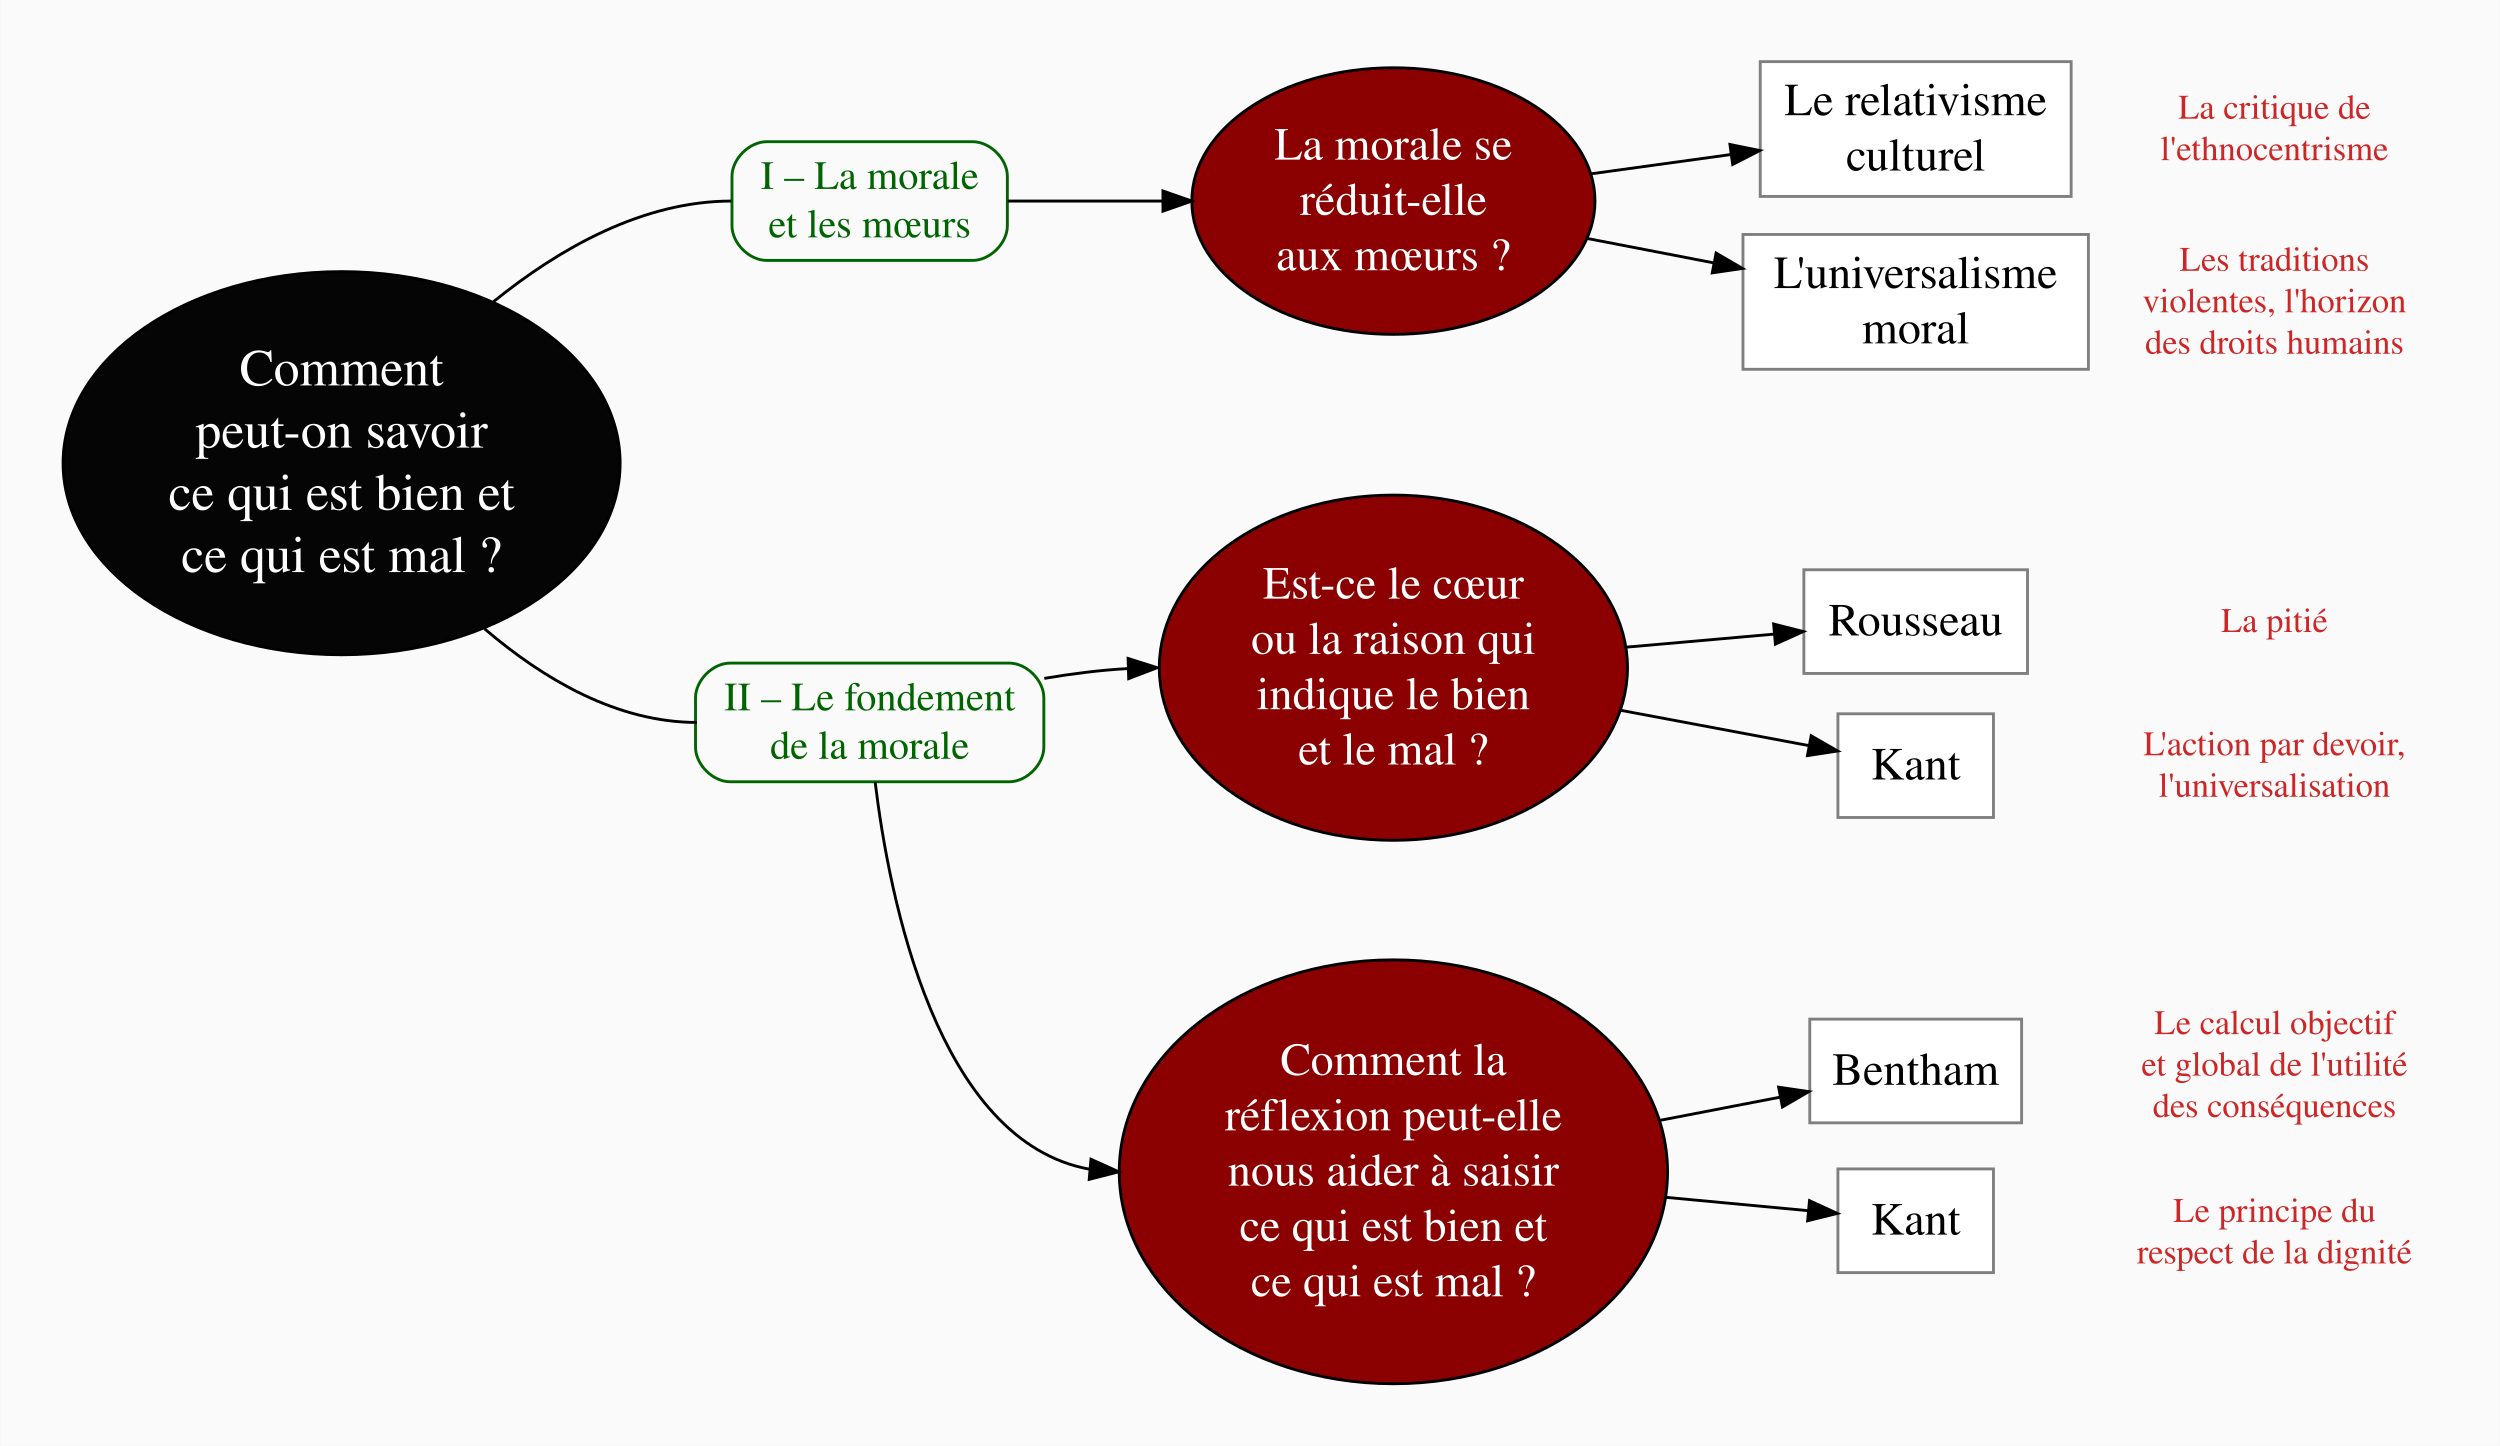
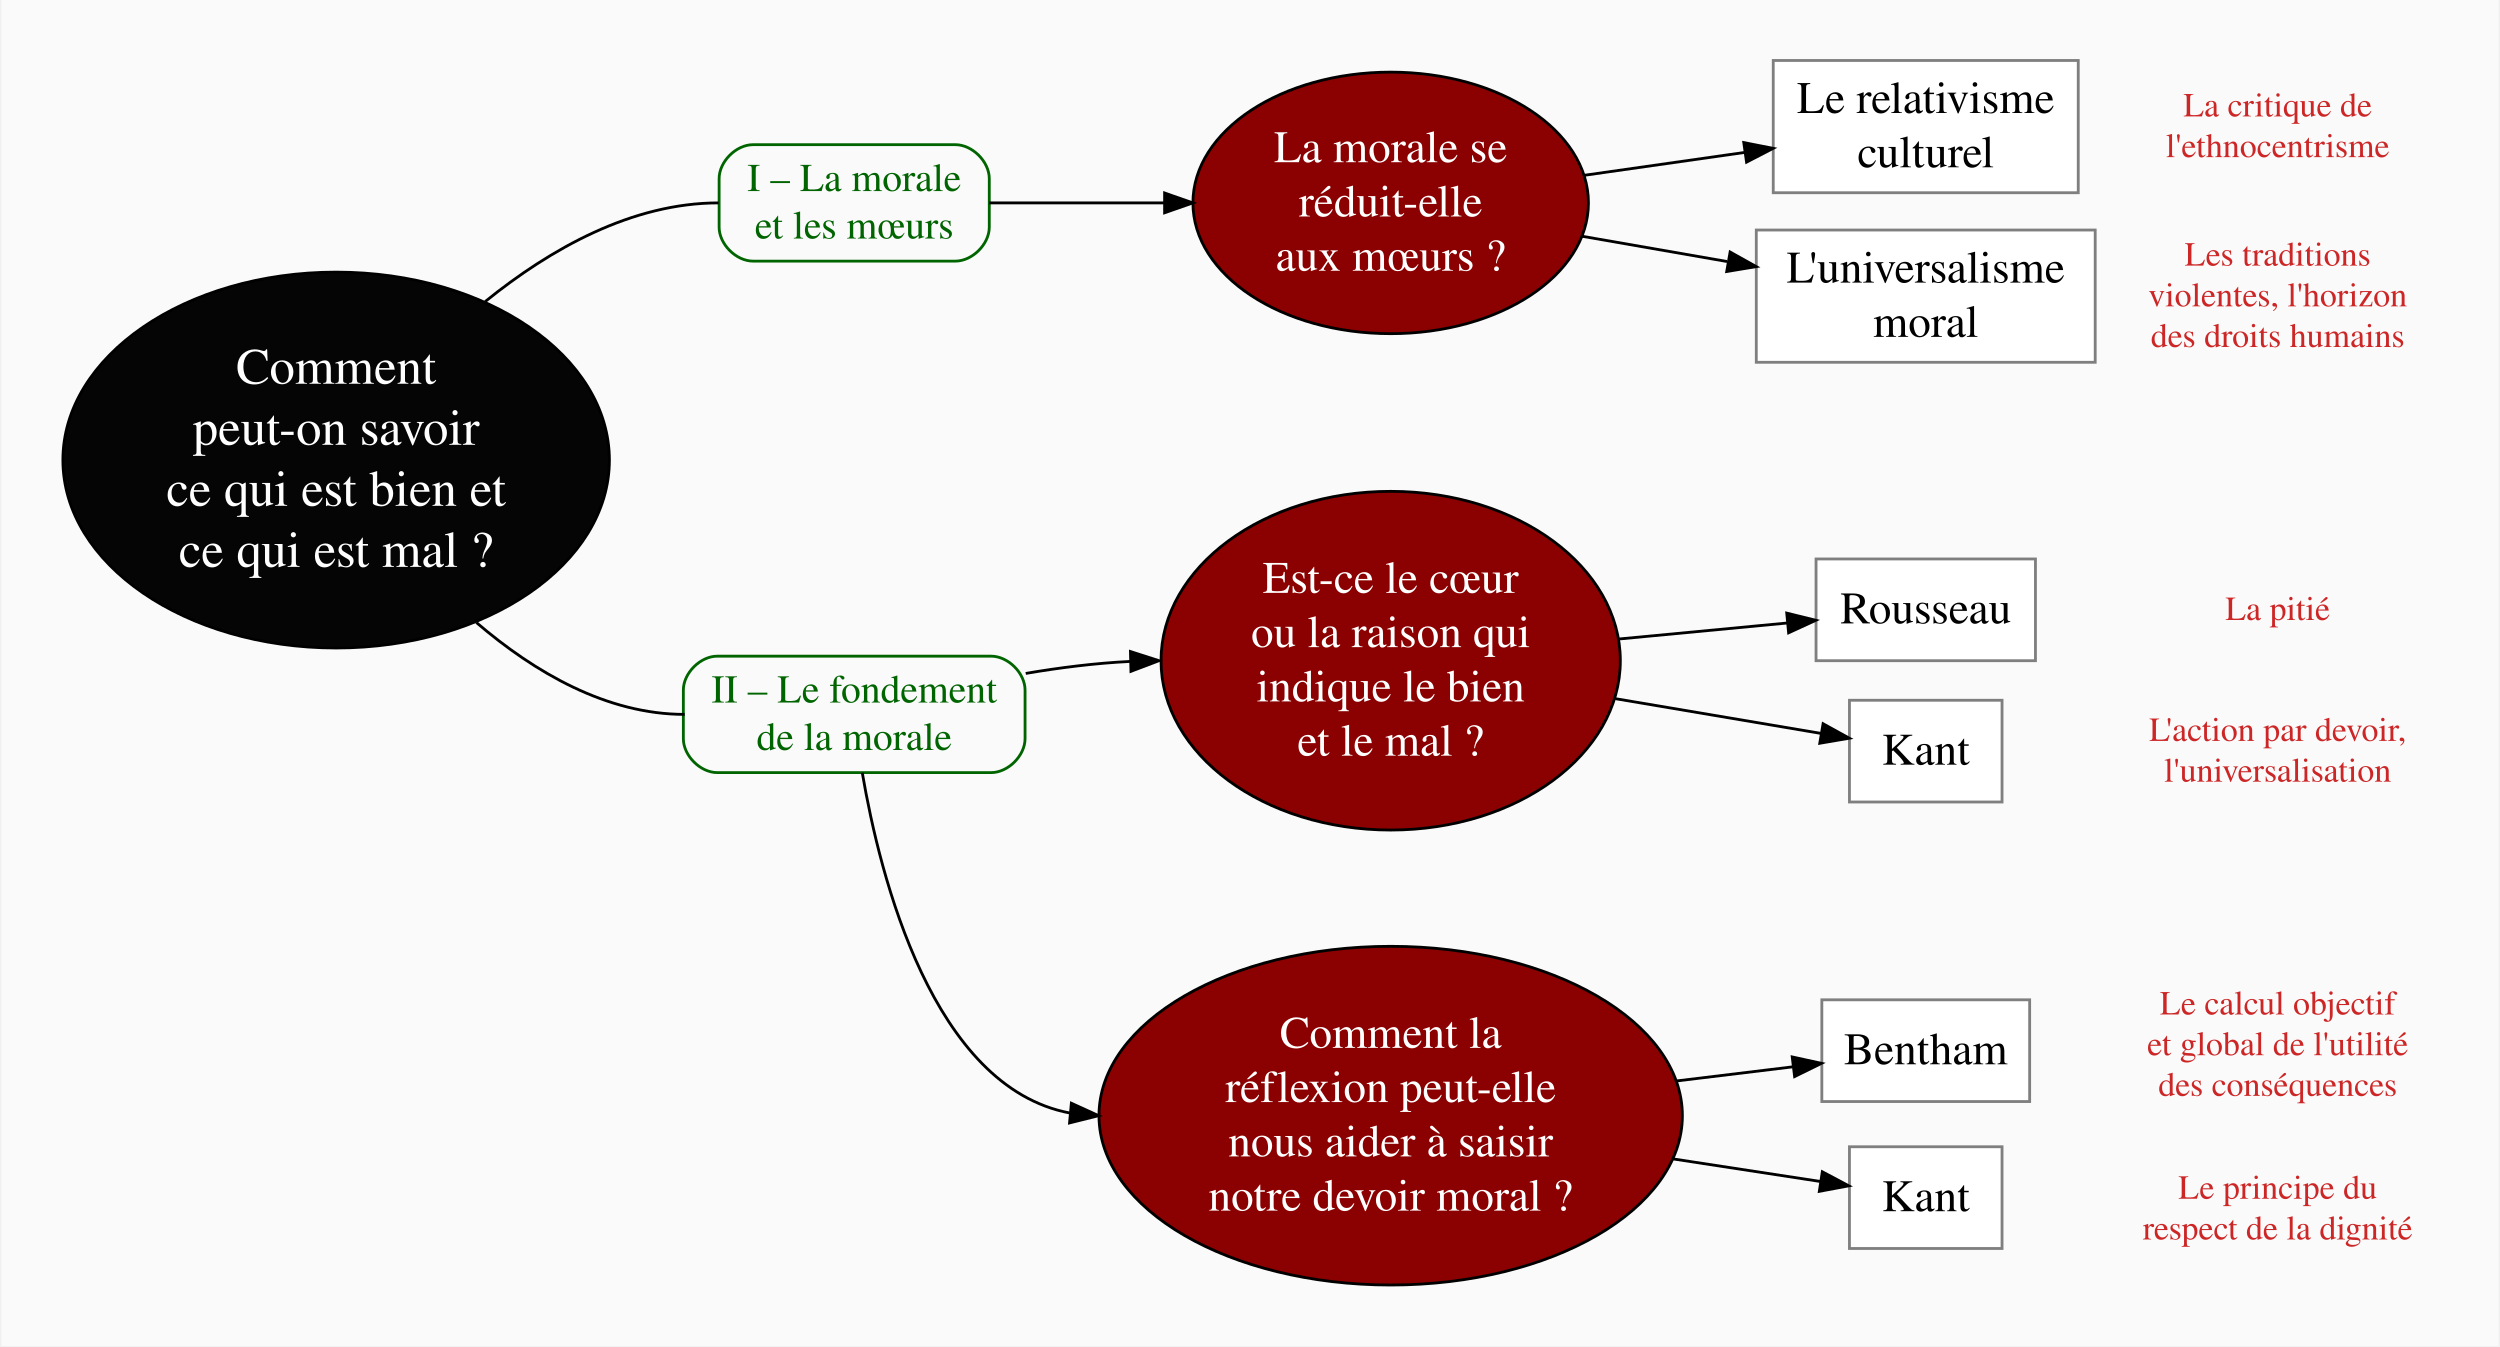
- <svg xmlns="http://www.w3.org/2000/svg" width="868pt" height="502pt" viewBox="0.00 0.00 867.61 501.94">
-   <g id="graph0" class="graph" transform="scale(1 1) rotate(0) translate(21.6 480.3391)">
-     <polygon fill="#fafafa" stroke="transparent" points="-21.6,21.6 -21.6,-480.339 846.01,-480.339 846.01,21.6 -21.6,21.6" />
+ <svg xmlns="http://www.w3.org/2000/svg" width="884pt" height="476pt" viewBox="0.00 0.00 883.66 476.36">
+   <g id="graph0" class="graph" transform="scale(1 1) rotate(0) translate(21.6 454.7627)">
+     <polygon fill="#fafafa" stroke="transparent" points="-21.6,21.6 -21.6,-454.763 862.06,-454.763 862.06,21.6 -21.6,21.6" />
    <g id="node1" class="node">
-       <ellipse fill="#050505" stroke="#000000" cx="96.845" cy="-319.539" rx="96.691" ry="66.503" />
-       <text text-anchor="middle" x="96.845" y="-346.539" font-family="Times,serif" font-size="18.00" fill="#ffffff">Comment</text>
-       <text text-anchor="middle" x="96.845" y="-324.939" font-family="Times,serif" font-size="18.00" fill="#ffffff">peut-on savoir</text>
-       <text text-anchor="middle" x="96.845" y="-303.339" font-family="Times,serif" font-size="18.00" fill="#ffffff">ce qui est bien et</text>
-       <text text-anchor="middle" x="96.845" y="-281.739" font-family="Times,serif" font-size="18.00" fill="#ffffff">ce qui est mal ?</text>
+       <ellipse fill="#050505" stroke="#000000" cx="96.845" cy="-291.963" rx="96.691" ry="66.503" />
+       <text text-anchor="middle" x="96.845" y="-318.963" font-family="Times,serif" font-size="18.00" fill="#ffffff">Comment</text>
+       <text text-anchor="middle" x="96.845" y="-297.363" font-family="Times,serif" font-size="18.00" fill="#ffffff">peut-on savoir</text>
+       <text text-anchor="middle" x="96.845" y="-275.763" font-family="Times,serif" font-size="18.00" fill="#ffffff">ce qui est bien et</text>
+       <text text-anchor="middle" x="96.845" y="-254.163" font-family="Times,serif" font-size="18.00" fill="#ffffff">ce qui est mal ?</text>
    </g>
    <g id="node2" class="node">
-       <path fill="#fafafa" stroke="#006400" d="M315.97,-431.141C315.97,-431.141 244.371,-431.141 244.371,-431.141 238.371,-431.141 232.371,-425.141 232.371,-419.141 232.371,-419.141 232.371,-401.937 232.371,-401.937 232.371,-395.937 238.371,-389.937 244.371,-389.937 244.371,-389.937 315.97,-389.937 315.97,-389.937 321.97,-389.937 327.97,-395.937 327.97,-401.937 327.97,-401.937 327.97,-419.141 327.97,-419.141 327.97,-425.141 321.97,-431.141 315.97,-431.141" />
-       <text text-anchor="middle" x="280.17" y="-414.739" font-family="Times,serif" font-size="14.00" fill="#006400">I – La morale</text>
-       <text text-anchor="middle" x="280.17" y="-397.939" font-family="Times,serif" font-size="14.00" fill="#006400">et les mœurs</text>
+       <path fill="#fafafa" stroke="#006400" d="M315.97,-403.565C315.97,-403.565 244.371,-403.565 244.371,-403.565 238.371,-403.565 232.371,-397.565 232.371,-391.565 232.371,-391.565 232.371,-374.361 232.371,-374.361 232.371,-368.361 238.371,-362.361 244.371,-362.361 244.371,-362.361 315.97,-362.361 315.97,-362.361 321.97,-362.361 327.97,-368.361 327.97,-374.361 327.97,-374.361 327.97,-391.565 327.97,-391.565 327.97,-397.565 321.97,-403.565 315.97,-403.565" />
+       <text text-anchor="middle" x="280.17" y="-387.163" font-family="Times,serif" font-size="14.00" fill="#006400">I – La morale</text>
+       <text text-anchor="middle" x="280.17" y="-370.363" font-family="Times,serif" font-size="14.00" fill="#006400">et les mœurs</text>
    </g>
    <g id="edge1" class="edge">
-       <path fill="none" stroke="#000000" d="M149.578,-375.616C172.731,-394.343 201.594,-410.539 232.17,-410.539" />
+       <path fill="none" stroke="#000000" d="M149.578,-348.04C172.731,-366.767 201.594,-382.963 232.17,-382.963" />
    </g>
    <g id="node3" class="node">
-       <path fill="#fafafa" stroke="#006400" d="M328.63,-250.141C328.63,-250.141 231.711,-250.141 231.711,-250.141 225.711,-250.141 219.711,-244.141 219.711,-238.141 219.711,-238.141 219.711,-220.937 219.711,-220.937 219.711,-214.937 225.711,-208.937 231.711,-208.937 231.711,-208.937 328.63,-208.937 328.63,-208.937 334.63,-208.937 340.63,-214.937 340.63,-220.937 340.63,-220.937 340.63,-238.141 340.63,-238.141 340.63,-244.141 334.63,-250.141 328.63,-250.141" />
-       <text text-anchor="middle" x="280.17" y="-233.739" font-family="Times,serif" font-size="14.00" fill="#006400">II – Le fondement</text>
-       <text text-anchor="middle" x="280.17" y="-216.939" font-family="Times,serif" font-size="14.00" fill="#006400">de la morale</text>
+       <path fill="#fafafa" stroke="#006400" d="M328.63,-222.565C328.63,-222.565 231.711,-222.565 231.711,-222.565 225.711,-222.565 219.711,-216.565 219.711,-210.565 219.711,-210.565 219.711,-193.361 219.711,-193.361 219.711,-187.361 225.711,-181.361 231.711,-181.361 231.711,-181.361 328.63,-181.361 328.63,-181.361 334.63,-181.361 340.63,-187.361 340.63,-193.361 340.63,-193.361 340.63,-210.565 340.63,-210.565 340.63,-216.565 334.63,-222.565 328.63,-222.565" />
+       <text text-anchor="middle" x="280.17" y="-206.163" font-family="Times,serif" font-size="14.00" fill="#006400">II – Le fondement</text>
+       <text text-anchor="middle" x="280.17" y="-189.363" font-family="Times,serif" font-size="14.00" fill="#006400">de la morale</text>
    </g>
    <g id="edge2" class="edge">
-       <path fill="none" stroke="#000000" d="M146.493,-262.031C167.082,-244.393 192.604,-229.539 220.17,-229.539" />
+       <path fill="none" stroke="#000000" d="M146.493,-234.455C167.082,-216.816 192.604,-201.963 220.17,-201.963" />
    </g>
    <g id="node4" class="node">
-       <ellipse fill="#8b0000" stroke="#000000" cx="461.986" cy="-410.539" rx="69.978" ry="46.273" />
-       <text text-anchor="middle" x="461.986" y="-424.939" font-family="Times,serif" font-size="16.00" fill="#ffffff">La morale se</text>
-       <text text-anchor="middle" x="461.986" y="-405.739" font-family="Times,serif" font-size="16.00" fill="#ffffff">réduit-elle</text>
-       <text text-anchor="middle" x="461.986" y="-386.539" font-family="Times,serif" font-size="16.00" fill="#ffffff">aux mœurs ?</text>
+       <ellipse fill="#8b0000" stroke="#000000" cx="470.011" cy="-382.963" rx="69.978" ry="46.273" />
+       <text text-anchor="middle" x="470.011" y="-397.363" font-family="Times,serif" font-size="16.00" fill="#ffffff">La morale se</text>
+       <text text-anchor="middle" x="470.011" y="-378.163" font-family="Times,serif" font-size="16.00" fill="#ffffff">réduit-elle</text>
+       <text text-anchor="middle" x="470.011" y="-358.963" font-family="Times,serif" font-size="16.00" fill="#ffffff">aux mœurs ?</text>
    </g>
    <g id="edge4" class="edge">
-       <path fill="none" stroke="#000000" d="M328.053,-410.539C344.674,-410.539 363.684,-410.539 381.766,-410.539" />
-       <polygon fill="#000000" stroke="#000000" points="381.986,-414.039 391.986,-410.539 381.986,-407.039 381.986,-414.039" />
+       <path fill="none" stroke="#000000" d="M327.989,-382.963C346.848,-382.963 368.966,-382.963 389.868,-382.963" />
+       <polygon fill="#000000" stroke="#000000" points="390.011,-386.463 400.011,-382.963 390.011,-379.463 390.011,-386.463" />
    </g>
    <g id="node5" class="node">
-       <ellipse fill="#8b0000" stroke="#000000" cx="461.986" cy="-248.539" rx="81.266" ry="59.925" />
-       <text text-anchor="middle" x="461.986" y="-272.539" font-family="Times,serif" font-size="16.00" fill="#ffffff">Est-ce le cœur</text>
-       <text text-anchor="middle" x="461.986" y="-253.339" font-family="Times,serif" font-size="16.00" fill="#ffffff">ou la raison qui</text>
-       <text text-anchor="middle" x="461.986" y="-234.139" font-family="Times,serif" font-size="16.00" fill="#ffffff">indique le bien</text>
-       <text text-anchor="middle" x="461.986" y="-214.939" font-family="Times,serif" font-size="16.00" fill="#ffffff">et le mal ?</text>
+       <ellipse fill="#8b0000" stroke="#000000" cx="470.011" cy="-220.963" rx="81.266" ry="59.925" />
+       <text text-anchor="middle" x="470.011" y="-244.963" font-family="Times,serif" font-size="16.00" fill="#ffffff">Est-ce le cœur</text>
+       <text text-anchor="middle" x="470.011" y="-225.763" font-family="Times,serif" font-size="16.00" fill="#ffffff">ou la raison qui</text>
+       <text text-anchor="middle" x="470.011" y="-206.563" font-family="Times,serif" font-size="16.00" fill="#ffffff">indique le bien</text>
+       <text text-anchor="middle" x="470.011" y="-187.363" font-family="Times,serif" font-size="16.00" fill="#ffffff">et le mal ?</text>
    </g>
    <g id="edge5" class="edge">
-       <path fill="none" stroke="#000000" d="M340.791,-244.831C350.332,-246.452 360.256,-247.709 369.968,-248.25" />
-       <polygon fill="#000000" stroke="#000000" points="369.889,-251.749 379.986,-248.539 370.091,-244.752 369.889,-251.749" />
+       <path fill="none" stroke="#000000" d="M340.867,-216.46C352.816,-218.492 365.471,-220.097 377.778,-220.702" />
+       <polygon fill="#000000" stroke="#000000" points="377.925,-224.207 388.011,-220.963 378.103,-217.209 377.925,-224.207" />
    </g>
    <g id="node6" class="node">
-       <ellipse fill="#8b0000" stroke="#000000" cx="461.986" cy="-73.539" rx="95.172" ry="73.578" />
-       <text text-anchor="middle" x="461.986" y="-107.139" font-family="Times,serif" font-size="16.00" fill="#ffffff">Comment la</text>
-       <text text-anchor="middle" x="461.986" y="-87.939" font-family="Times,serif" font-size="16.00" fill="#ffffff">réflexion peut-elle</text>
-       <text text-anchor="middle" x="461.986" y="-68.739" font-family="Times,serif" font-size="16.00" fill="#ffffff">nous aider à saisir</text>
-       <text text-anchor="middle" x="461.986" y="-49.539" font-family="Times,serif" font-size="16.00" fill="#ffffff">ce qui est bien et</text>
-       <text text-anchor="middle" x="461.986" y="-30.339" font-family="Times,serif" font-size="16.00" fill="#ffffff">ce qui est mal ?</text>
+       <ellipse fill="#8b0000" stroke="#000000" cx="470.011" cy="-59.963" rx="103.222" ry="59.925" />
+       <text text-anchor="middle" x="470.011" y="-83.963" font-family="Times,serif" font-size="16.00" fill="#ffffff">Comment la</text>
+       <text text-anchor="middle" x="470.011" y="-64.763" font-family="Times,serif" font-size="16.00" fill="#ffffff">réflexion peut-elle</text>
+       <text text-anchor="middle" x="470.011" y="-45.563" font-family="Times,serif" font-size="16.00" fill="#ffffff">nous aider à saisir</text>
+       <text text-anchor="middle" x="470.011" y="-26.363" font-family="Times,serif" font-size="16.00" fill="#ffffff">notre devoir moral ?</text>
    </g>
    <g id="edge6" class="edge">
-       <path fill="none" stroke="#000000" d="M282.073,-208.823C286.935,-168.792 303.464,-83.895 356.665,-74.407" />
-       <polygon fill="#000000" stroke="#000000" points="356.991,-77.892 366.65,-73.539 356.385,-70.918 356.991,-77.892" />
+       <path fill="none" stroke="#000000" d="M283.025,-181.315C289.335,-144.393 307.969,-70.042 356.533,-60.893" />
+       <polygon fill="#000000" stroke="#000000" points="357.013,-64.364 366.65,-59.963 356.372,-57.393 357.013,-64.364" />
    </g>
    <g id="node7" class="node">
-       <polygon fill="#ffffff" stroke="#7f7f7f" points="697.269,-458.941 589.34,-458.941 589.34,-412.137 697.269,-412.137 697.269,-458.941" />
-       <text text-anchor="middle" x="643.305" y="-440.339" font-family="Times,serif" font-size="16.00" fill="#000000">Le relativisme</text>
-       <text text-anchor="middle" x="643.305" y="-421.139" font-family="Times,serif" font-size="16.00" fill="#000000">culturel</text>
+       <polygon fill="#ffffff" stroke="#7f7f7f" points="713.319,-433.364 605.389,-433.364 605.389,-386.561 713.319,-386.561 713.319,-433.364" />
+       <text text-anchor="middle" x="659.354" y="-414.763" font-family="Times,serif" font-size="16.00" fill="#000000">Le relativisme</text>
+       <text text-anchor="middle" x="659.354" y="-395.563" font-family="Times,serif" font-size="16.00" fill="#000000">culturel</text>
    </g>
    <g id="edge9" class="edge">
-       <path fill="none" stroke="#000000" d="M530.277,-419.955C546.252,-422.158 563.216,-424.497 579.011,-426.674" />
-       <polygon fill="#000000" stroke="#000000" points="578.815,-430.18 589.2,-428.079 579.771,-423.246 578.815,-430.18" />
+       <path fill="none" stroke="#000000" d="M538.368,-392.71C556.959,-395.361 577.019,-398.222 595.359,-400.837" />
+       <polygon fill="#000000" stroke="#000000" points="594.956,-404.315 605.35,-402.262 595.944,-397.385 594.956,-404.315" />
    </g>
    <g id="node8" class="node">
-       <polygon fill="#ffffff" stroke="#7f7f7f" points="703.269,-398.941 583.34,-398.941 583.34,-352.137 703.269,-352.137 703.269,-398.941" />
-       <text text-anchor="middle" x="643.305" y="-380.339" font-family="Times,serif" font-size="16.00" fill="#000000">L'universalisme</text>
-       <text text-anchor="middle" x="643.305" y="-361.139" font-family="Times,serif" font-size="16.00" fill="#000000">moral</text>
+       <polygon fill="#ffffff" stroke="#7f7f7f" points="719.319,-373.364 599.389,-373.364 599.389,-326.561 719.319,-326.561 719.319,-373.364" />
+       <text text-anchor="middle" x="659.354" y="-354.763" font-family="Times,serif" font-size="16.00" fill="#000000">L'universalisme</text>
+       <text text-anchor="middle" x="659.354" y="-335.563" font-family="Times,serif" font-size="16.00" fill="#000000">moral</text>
    </g>
    <g id="edge10" class="edge">
-       <path fill="none" stroke="#000000" d="M528.987,-397.606C543.413,-394.821 558.698,-391.871 573.238,-389.064" />
-       <polygon fill="#000000" stroke="#000000" points="574.009,-392.48 583.164,-387.148 572.682,-385.607 574.009,-392.48" />
+       <path fill="none" stroke="#000000" d="M537.566,-371.189C554.277,-368.276 572.219,-365.149 589.056,-362.215" />
+       <polygon fill="#000000" stroke="#000000" points="590.126,-365.581 599.377,-360.416 588.924,-358.685 590.126,-365.581" />
    </g>
    <g id="node9" class="node">
-       <polygon fill="#ffffff" stroke="#7f7f7f" points="682.125,-282.539 604.484,-282.539 604.484,-246.539 682.125,-246.539 682.125,-282.539" />
-       <text text-anchor="middle" x="643.305" y="-259.739" font-family="Times,serif" font-size="16.00" fill="#000000">Rousseau</text>
+       <polygon fill="#ffffff" stroke="#7f7f7f" points="698.175,-256.963 620.534,-256.963 620.534,-220.963 698.175,-220.963 698.175,-256.963" />
+       <text text-anchor="middle" x="659.354" y="-234.163" font-family="Times,serif" font-size="16.00" fill="#000000">Rousseau</text>
    </g>
    <g id="edge11" class="edge">
-       <path fill="none" stroke="#000000" d="M542.835,-255.673C560.343,-257.218 578.344,-258.807 594.187,-260.205" />
-       <polygon fill="#000000" stroke="#000000" points="593.99,-263.701 604.259,-261.094 594.605,-256.728 593.99,-263.701" />
+       <path fill="none" stroke="#000000" d="M550.859,-228.649C571.119,-230.575 592.241,-232.583 610.408,-234.31" />
+       <polygon fill="#000000" stroke="#000000" points="610.166,-237.802 620.452,-235.264 610.828,-230.834 610.166,-237.802" />
    </g>
    <g id="node10" class="node">
-       <polygon fill="#ffffff" stroke="#7f7f7f" points="670.305,-232.539 616.305,-232.539 616.305,-196.539 670.305,-196.539 670.305,-232.539" />
-       <text text-anchor="middle" x="643.305" y="-209.739" font-family="Times,serif" font-size="16.00" fill="#000000">Kant</text>
+       <polygon fill="#ffffff" stroke="#7f7f7f" points="686.354,-206.963 632.354,-206.963 632.354,-170.963 686.354,-170.963 686.354,-206.963" />
+       <text text-anchor="middle" x="659.354" y="-184.163" font-family="Times,serif" font-size="16.00" fill="#000000">Kant</text>
    </g>
    <g id="edge12" class="edge">
-       <path fill="none" stroke="#000000" d="M540.988,-233.725C563.695,-229.467 587.394,-225.023 606.259,-221.486" />
-       <polygon fill="#000000" stroke="#000000" points="607.022,-224.904 616.205,-219.621 605.732,-218.024 607.022,-224.904" />
+       <path fill="none" stroke="#000000" d="M549.487,-207.531C574.767,-203.258 601.531,-198.735 622.314,-195.223" />
+       <polygon fill="#000000" stroke="#000000" points="623.023,-198.653 632.3,-193.535 621.856,-191.75 623.023,-198.653" />
    </g>
    <g id="node11" class="node">
-       <polygon fill="#ffffff" stroke="#7f7f7f" points="680.073,-126.539 606.536,-126.539 606.536,-90.539 680.073,-90.539 680.073,-126.539" />
-       <text text-anchor="middle" x="643.305" y="-103.739" font-family="Times,serif" font-size="16.00" fill="#000000">Bentham</text>
+       <polygon fill="#ffffff" stroke="#7f7f7f" points="696.123,-100.963 622.586,-100.963 622.586,-64.963 696.123,-64.963 696.123,-100.963" />
+       <text text-anchor="middle" x="659.354" y="-78.163" font-family="Times,serif" font-size="16.00" fill="#000000">Bentham</text>
    </g>
    <g id="edge13" class="edge">
-       <path fill="none" stroke="#000000" d="M554.505,-91.398C568.972,-94.191 583.376,-96.971 596.242,-99.455" />
-       <polygon fill="#000000" stroke="#000000" points="595.721,-102.918 606.203,-101.377 597.048,-96.045 595.721,-102.918" />
+       <path fill="none" stroke="#000000" d="M571.334,-72.271C585.622,-74.006 599.707,-75.717 612.279,-77.244" />
+       <polygon fill="#000000" stroke="#000000" points="612.105,-80.749 622.454,-78.48 612.949,-73.8 612.105,-80.749" />
    </g>
    <g id="node12" class="node">
-       <polygon fill="#ffffff" stroke="#7f7f7f" points="670.305,-74.539 616.305,-74.539 616.305,-38.539 670.305,-38.539 670.305,-74.539" />
-       <text text-anchor="middle" x="643.305" y="-51.739" font-family="Times,serif" font-size="16.00" fill="#000000">Kant</text>
+       <polygon fill="#ffffff" stroke="#7f7f7f" points="686.354,-48.963 632.354,-48.963 632.354,-12.963 686.354,-12.963 686.354,-48.963" />
+       <text text-anchor="middle" x="659.354" y="-26.163" font-family="Times,serif" font-size="16.00" fill="#000000">Kant</text>
    </g>
    <g id="edge14" class="edge">
-       <path fill="none" stroke="#000000" d="M556.628,-64.666C574.179,-63.02 591.53,-61.393 606.044,-60.033" />
-       <polygon fill="#000000" stroke="#000000" points="606.443,-63.511 616.073,-59.092 605.79,-56.541 606.443,-63.511" />
+       <path fill="none" stroke="#000000" d="M569.95,-44.656C588.586,-41.802 606.948,-38.989 622.137,-36.663" />
+       <polygon fill="#000000" stroke="#000000" points="622.755,-40.109 632.11,-35.135 621.696,-33.19 622.755,-40.109" />
    </g>
    <g id="node13" class="node">
-       <path fill="#fafafa" stroke="transparent" d="M803.987,-453.84C803.987,-453.84 731.71,-453.84 731.71,-453.84 725.71,-453.84 719.71,-447.84 719.71,-441.84 719.71,-441.84 719.71,-429.239 719.71,-429.239 719.71,-423.239 725.71,-417.239 731.71,-417.239 731.71,-417.239 803.987,-417.239 803.987,-417.239 809.987,-417.239 815.987,-423.239 815.987,-429.239 815.987,-429.239 815.987,-441.84 815.987,-441.84 815.987,-447.84 809.987,-453.84 803.987,-453.84" />
-       <text text-anchor="middle" x="767.849" y="-439.139" font-family="Times,serif" font-size="12.00" fill="#cd2626">La critique de</text>
-       <text text-anchor="middle" x="767.849" y="-424.739" font-family="Times,serif" font-size="12.00" fill="#cd2626">l'ethnocentrisme</text>
+       <path fill="#fafafa" stroke="transparent" d="M820.037,-428.263C820.037,-428.263 747.76,-428.263 747.76,-428.263 741.76,-428.263 735.76,-422.263 735.76,-416.263 735.76,-416.263 735.76,-403.662 735.76,-403.662 735.76,-397.662 741.76,-391.662 747.76,-391.662 747.76,-391.662 820.037,-391.662 820.037,-391.662 826.037,-391.662 832.037,-397.662 832.037,-403.662 832.037,-403.662 832.037,-416.263 832.037,-416.263 832.037,-422.263 826.037,-428.263 820.037,-428.263" />
+       <text text-anchor="middle" x="783.898" y="-413.563" font-family="Times,serif" font-size="12.00" fill="#cd2626">La critique de</text>
+       <text text-anchor="middle" x="783.898" y="-399.163" font-family="Times,serif" font-size="12.00" fill="#cd2626">l'ethnocentrisme</text>
    </g>
    <g id="node14" class="node">
-       <path fill="#fafafa" stroke="transparent" d="M810.66,-401.24C810.66,-401.24 725.037,-401.24 725.037,-401.24 719.037,-401.24 713.037,-395.24 713.037,-389.24 713.037,-389.24 713.037,-361.839 713.037,-361.839 713.037,-355.839 719.037,-349.839 725.037,-349.839 725.037,-349.839 810.66,-349.839 810.66,-349.839 816.66,-349.839 822.66,-355.839 822.66,-361.839 822.66,-361.839 822.66,-389.24 822.66,-389.24 822.66,-395.24 816.66,-401.24 810.66,-401.24" />
-       <text text-anchor="middle" x="767.849" y="-386.339" font-family="Times,serif" font-size="12.00" fill="#cd2626">Les traditions</text>
-       <text text-anchor="middle" x="767.849" y="-371.939" font-family="Times,serif" font-size="12.00" fill="#cd2626">violentes, l'horizon</text>
-       <text text-anchor="middle" x="767.849" y="-357.539" font-family="Times,serif" font-size="12.00" fill="#cd2626">des droits humains</text>
+       <path fill="#fafafa" stroke="transparent" d="M826.71,-375.663C826.71,-375.663 741.087,-375.663 741.087,-375.663 735.087,-375.663 729.087,-369.663 729.087,-363.663 729.087,-363.663 729.087,-336.262 729.087,-336.262 729.087,-330.262 735.087,-324.262 741.087,-324.262 741.087,-324.262 826.71,-324.262 826.71,-324.262 832.71,-324.262 838.71,-330.262 838.71,-336.262 838.71,-336.262 838.71,-363.663 838.71,-363.663 838.71,-369.663 832.71,-375.663 826.71,-375.663" />
+       <text text-anchor="middle" x="783.898" y="-360.763" font-family="Times,serif" font-size="12.00" fill="#cd2626">Les traditions</text>
+       <text text-anchor="middle" x="783.898" y="-346.363" font-family="Times,serif" font-size="12.00" fill="#cd2626">violentes, l'horizon</text>
+       <text text-anchor="middle" x="783.898" y="-331.963" font-family="Times,serif" font-size="12.00" fill="#cd2626">des droits humains</text>
    </g>
    <g id="node15" class="node">
-       <path fill="#fafafa" stroke="transparent" d="M782.849,-282.539C782.849,-282.539 752.849,-282.539 752.849,-282.539 746.849,-282.539 740.849,-276.539 740.849,-270.539 740.849,-270.539 740.849,-258.539 740.849,-258.539 740.849,-252.539 746.849,-246.539 752.849,-246.539 752.849,-246.539 782.849,-246.539 782.849,-246.539 788.849,-246.539 794.849,-252.539 794.849,-258.539 794.849,-258.539 794.849,-270.539 794.849,-270.539 794.849,-276.539 788.849,-282.539 782.849,-282.539" />
-       <text text-anchor="middle" x="767.849" y="-260.939" font-family="Times,serif" font-size="12.00" fill="#cd2626">La pitié</text>
+       <path fill="#fafafa" stroke="transparent" d="M798.898,-256.963C798.898,-256.963 768.898,-256.963 768.898,-256.963 762.898,-256.963 756.898,-250.963 756.898,-244.963 756.898,-244.963 756.898,-232.963 756.898,-232.963 756.898,-226.963 762.898,-220.963 768.898,-220.963 768.898,-220.963 798.898,-220.963 798.898,-220.963 804.898,-220.963 810.898,-226.963 810.898,-232.963 810.898,-232.963 810.898,-244.963 810.898,-244.963 810.898,-250.963 804.898,-256.963 798.898,-256.963" />
+       <text text-anchor="middle" x="783.898" y="-235.363" font-family="Times,serif" font-size="12.00" fill="#cd2626">La pitié</text>
    </g>
    <g id="node16" class="node">
-       <path fill="#fafafa" stroke="transparent" d="M811.476,-232.84C811.476,-232.84 724.221,-232.84 724.221,-232.84 718.221,-232.84 712.221,-226.84 712.221,-220.84 712.221,-220.84 712.221,-208.239 712.221,-208.239 712.221,-202.239 718.221,-196.239 724.221,-196.239 724.221,-196.239 811.476,-196.239 811.476,-196.239 817.476,-196.239 823.476,-202.239 823.476,-208.239 823.476,-208.239 823.476,-220.84 823.476,-220.84 823.476,-226.84 817.476,-232.84 811.476,-232.84" />
-       <text text-anchor="middle" x="767.849" y="-218.139" font-family="Times,serif" font-size="12.00" fill="#cd2626">L'action par devoir,</text>
-       <text text-anchor="middle" x="767.849" y="-203.739" font-family="Times,serif" font-size="12.00" fill="#cd2626">l'universalisation</text>
+       <path fill="#fafafa" stroke="transparent" d="M827.526,-207.263C827.526,-207.263 740.271,-207.263 740.271,-207.263 734.271,-207.263 728.271,-201.263 728.271,-195.263 728.271,-195.263 728.271,-182.662 728.271,-182.662 728.271,-176.662 734.271,-170.662 740.271,-170.662 740.271,-170.662 827.526,-170.662 827.526,-170.662 833.526,-170.662 839.526,-176.662 839.526,-182.662 839.526,-182.662 839.526,-195.263 839.526,-195.263 839.526,-201.263 833.526,-207.263 827.526,-207.263" />
+       <text text-anchor="middle" x="783.898" y="-192.563" font-family="Times,serif" font-size="12.00" fill="#cd2626">L'action par devoir,</text>
+       <text text-anchor="middle" x="783.898" y="-178.163" font-family="Times,serif" font-size="12.00" fill="#cd2626">l'universalisation</text>
    </g>
    <g id="node17" class="node">
-       <path fill="#fafafa" stroke="transparent" d="M811.491,-136.239C811.491,-136.239 724.207,-136.239 724.207,-136.239 718.207,-136.239 712.207,-130.239 712.207,-124.24 712.207,-124.24 712.207,-96.839 712.207,-96.839 712.207,-90.839 718.207,-84.839 724.207,-84.839 724.207,-84.839 811.491,-84.839 811.491,-84.839 817.491,-84.839 823.491,-90.839 823.491,-96.839 823.491,-96.839 823.491,-124.24 823.491,-124.24 823.491,-130.239 817.491,-136.239 811.491,-136.239" />
-       <text text-anchor="middle" x="767.849" y="-121.339" font-family="Times,serif" font-size="12.00" fill="#cd2626">Le calcul objectif</text>
-       <text text-anchor="middle" x="767.849" y="-106.939" font-family="Times,serif" font-size="12.00" fill="#cd2626">et global de l'utilité</text>
-       <text text-anchor="middle" x="767.849" y="-92.539" font-family="Times,serif" font-size="12.00" fill="#cd2626">des conséquences</text>
+       <path fill="#fafafa" stroke="transparent" d="M827.54,-110.663C827.54,-110.663 740.256,-110.663 740.256,-110.663 734.256,-110.663 728.256,-104.663 728.256,-98.663 728.256,-98.663 728.256,-71.262 728.256,-71.262 728.256,-65.262 734.256,-59.262 740.256,-59.262 740.256,-59.262 827.54,-59.262 827.54,-59.262 833.54,-59.262 839.54,-65.262 839.54,-71.262 839.54,-71.262 839.54,-98.663 839.54,-98.663 839.54,-104.663 833.54,-110.663 827.54,-110.663" />
+       <text text-anchor="middle" x="783.898" y="-95.763" font-family="Times,serif" font-size="12.00" fill="#cd2626">Le calcul objectif</text>
+       <text text-anchor="middle" x="783.898" y="-81.363" font-family="Times,serif" font-size="12.00" fill="#cd2626">et global de l'utilité</text>
+       <text text-anchor="middle" x="783.898" y="-66.963" font-family="Times,serif" font-size="12.00" fill="#cd2626">des conséquences</text>
    </g>
    <g id="node18" class="node">
-       <path fill="#fafafa" stroke="transparent" d="M812.472,-70.84C812.472,-70.84 723.225,-70.84 723.225,-70.84 717.225,-70.84 711.225,-64.84 711.225,-58.84 711.225,-58.84 711.225,-46.239 711.225,-46.239 711.225,-40.239 717.225,-34.239 723.225,-34.239 723.225,-34.239 812.472,-34.239 812.472,-34.239 818.472,-34.239 824.472,-40.239 824.472,-46.239 824.472,-46.239 824.472,-58.84 824.472,-58.84 824.472,-64.84 818.472,-70.84 812.472,-70.84" />
-       <text text-anchor="middle" x="767.849" y="-56.139" font-family="Times,serif" font-size="12.00" fill="#cd2626">Le principe du</text>
-       <text text-anchor="middle" x="767.849" y="-41.739" font-family="Times,serif" font-size="12.00" fill="#cd2626">respect de la dignité</text>
+       <path fill="#fafafa" stroke="transparent" d="M828.522,-45.263C828.522,-45.263 739.275,-45.263 739.275,-45.263 733.275,-45.263 727.275,-39.263 727.275,-33.263 727.275,-33.263 727.275,-20.662 727.275,-20.662 727.275,-14.662 733.275,-8.662 739.275,-8.662 739.275,-8.662 828.522,-8.662 828.522,-8.662 834.522,-8.662 840.522,-14.662 840.522,-20.662 840.522,-20.662 840.522,-33.263 840.522,-33.263 840.522,-39.263 834.522,-45.263 828.522,-45.263" />
+       <text text-anchor="middle" x="783.898" y="-30.563" font-family="Times,serif" font-size="12.00" fill="#cd2626">Le principe du</text>
+       <text text-anchor="middle" x="783.898" y="-16.163" font-family="Times,serif" font-size="12.00" fill="#cd2626">respect de la dignité</text>
    </g>
  </g>
</svg>
